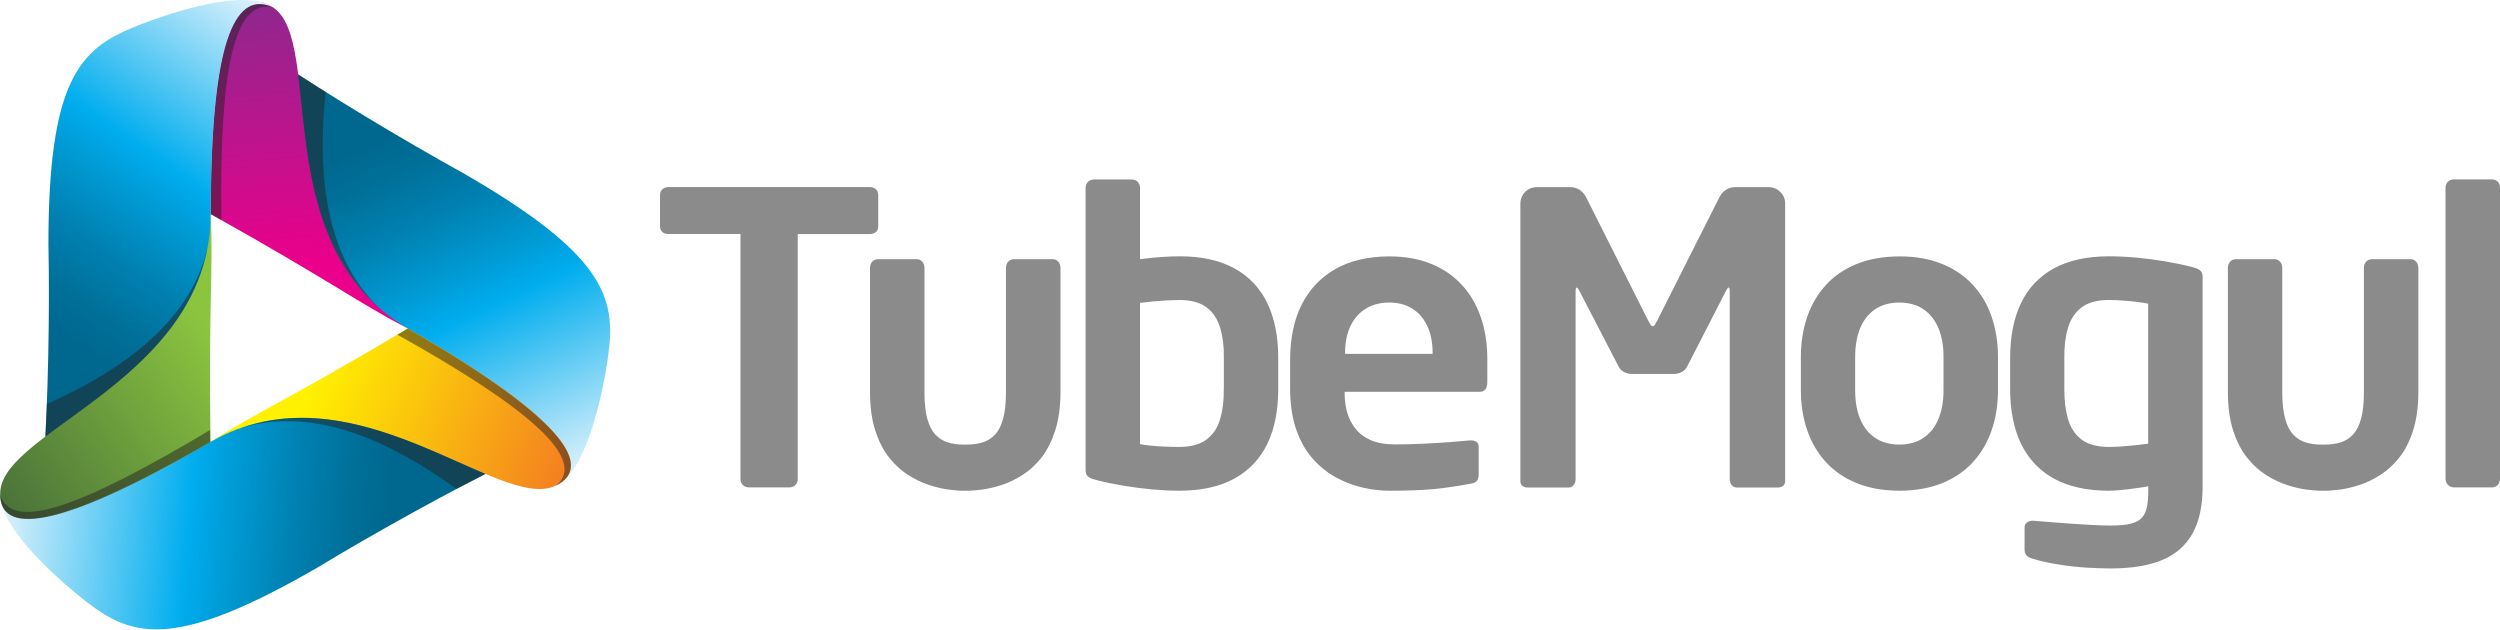
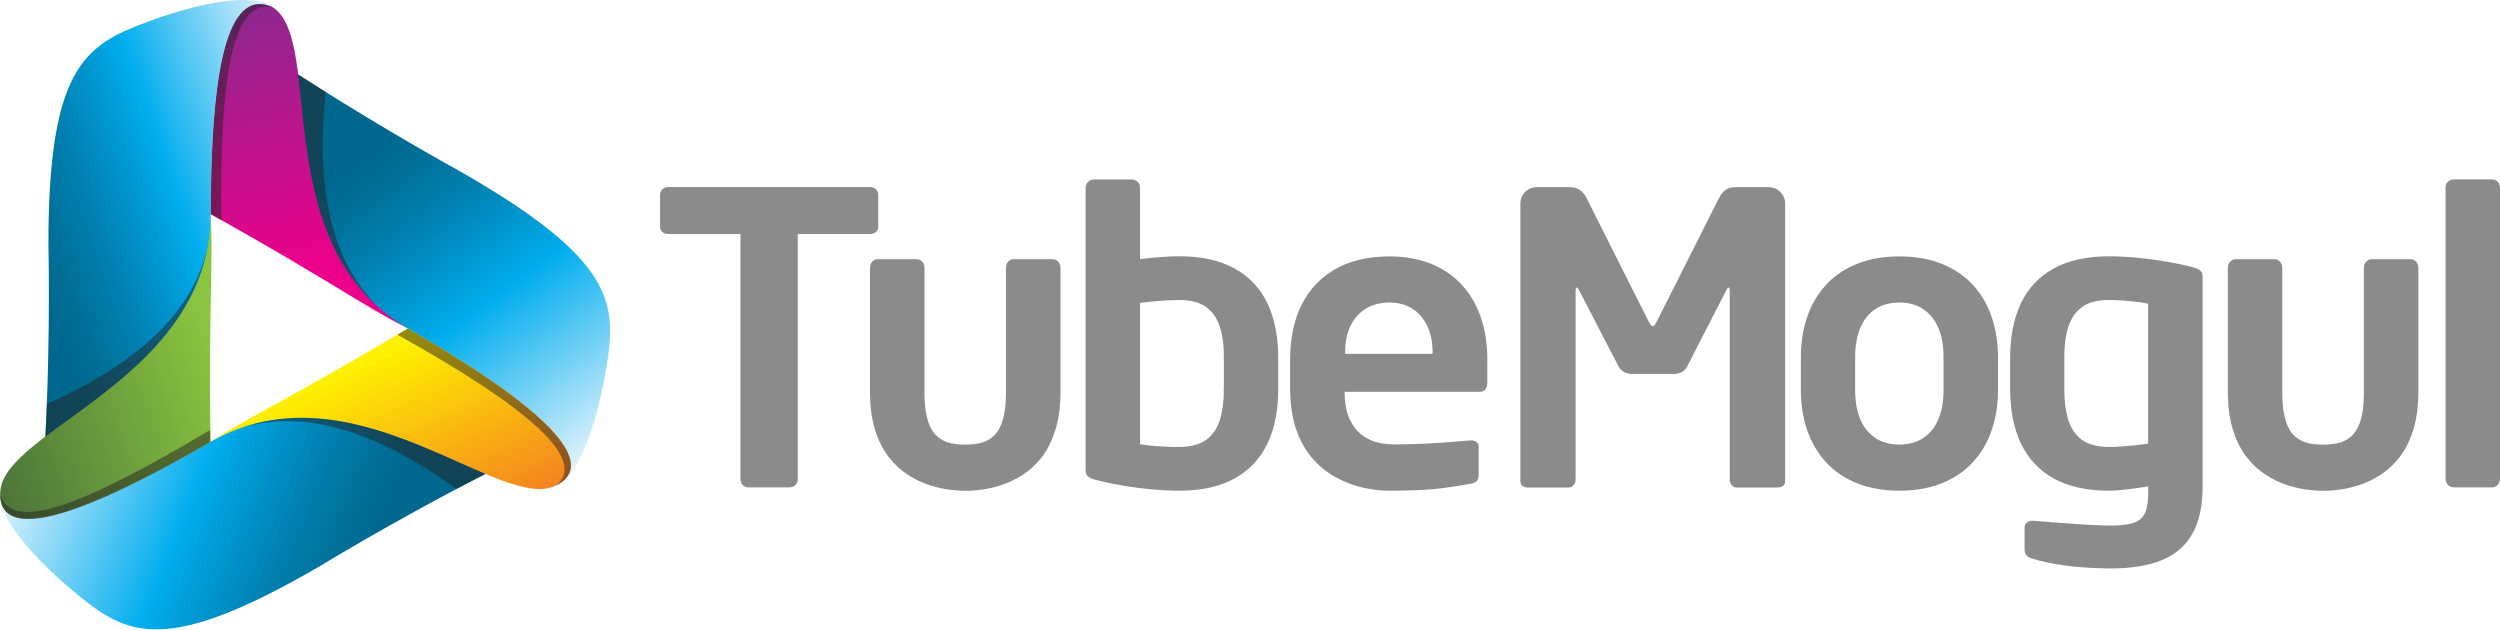
- <svg xmlns="http://www.w3.org/2000/svg" version="1.1" id="Layer_1" x="0px" y="0px" width="286px" height="72px" viewBox="0 0 286 72" enable-background="new 0 0 286 72" xml:space="preserve">
-   <path fill="#8B8B8B" d="M100.2,26.55c0.17-0.15,0.27-0.35,0.27-0.61v-3.66c-0.01-0.26-0.1-0.47-0.27-0.63  c-0.18-0.16-0.4-0.24-0.67-0.25H76.45c-0.27,0.01-0.49,0.08-0.67,0.25c-0.17,0.16-0.27,0.37-0.27,0.63v3.66  c0.01,0.25,0.1,0.45,0.27,0.61c0.18,0.15,0.4,0.22,0.67,0.22h8.26v28.06c0.01,0.26,0.1,0.48,0.27,0.66c0.18,0.17,0.4,0.26,0.67,0.27  h4.67c0.27-0.01,0.49-0.1,0.67-0.27c0.17-0.18,0.27-0.39,0.27-0.66V26.78h8.26C99.8,26.77,100.02,26.7,100.2,26.55 M120.71,49.27  c0.39-1.22,0.6-2.66,0.61-4.34V30.62c-0.01-0.26-0.09-0.49-0.25-0.68c-0.17-0.19-0.38-0.29-0.65-0.29h-4.44  c-0.27,0.01-0.48,0.11-0.65,0.29c-0.16,0.19-0.24,0.42-0.25,0.68v14.31c0,1.2-0.11,2.18-0.32,2.96c-0.21,0.78-0.52,1.38-0.91,1.81  c-0.4,0.43-0.87,0.73-1.43,0.91c-0.56,0.17-1.18,0.25-1.86,0.25h-0.28c-0.68,0.01-1.31-0.08-1.86-0.25  c-0.55-0.18-1.03-0.48-1.43-0.91c-0.39-0.43-0.7-1.03-0.91-1.81c-0.21-0.77-0.32-1.76-0.32-2.96V30.62  c-0.01-0.26-0.09-0.49-0.25-0.68c-0.16-0.19-0.38-0.29-0.65-0.29h-4.44c-0.27,0.01-0.48,0.11-0.64,0.29  c-0.17,0.19-0.24,0.42-0.25,0.68v14.31c0.01,1.68,0.21,3.12,0.61,4.34c0.39,1.21,0.91,2.23,1.57,3.06c0.65,0.83,1.38,1.49,2.16,1.99  c0.79,0.51,1.59,0.89,2.4,1.16c0.81,0.26,1.56,0.44,2.26,0.53c0.7,0.09,1.29,0.14,1.76,0.13h0.28c0.47,0.01,1.06-0.04,1.76-0.13  c0.71-0.09,1.46-0.27,2.27-0.53c0.81-0.26,1.6-0.65,2.4-1.16c0.79-0.5,1.51-1.17,2.16-1.99C119.8,51.5,120.31,50.48,120.71,49.27   M140,44.51c0.02,1.27-0.12,2.42-0.41,3.4c-0.28,1-0.79,1.77-1.53,2.35c-0.74,0.57-1.78,0.86-3.11,0.87c-0.57,0-1.15-0.01-1.73-0.04  c-0.58-0.03-1.12-0.06-1.6-0.11c-0.49-0.06-0.89-0.11-1.2-0.17V34.65c0.45-0.06,0.95-0.11,1.51-0.17c0.56-0.05,1.1-0.09,1.64-0.12  c0.54-0.02,1-0.04,1.39-0.04c1.34,0.01,2.38,0.3,3.11,0.87c0.73,0.57,1.24,1.35,1.53,2.35c0.29,0.99,0.43,2.12,0.41,3.4V44.51z   M145,50.73c0.83-1.73,1.23-3.81,1.23-6.22v-3.57c0-2.42-0.41-4.49-1.23-6.23c-0.83-1.73-2.08-3.06-3.75-3.99  c-1.67-0.93-3.77-1.4-6.3-1.4c-0.57,0-1.25,0.02-2.04,0.08c-0.78,0.05-1.61,0.13-2.49,0.25v-8.19c-0.01-0.26-0.1-0.48-0.27-0.66  c-0.18-0.17-0.4-0.26-0.67-0.27h-4.34c-0.27,0.01-0.49,0.1-0.67,0.27c-0.17,0.18-0.27,0.39-0.28,0.66v32.23  c0,0.23,0.02,0.42,0.09,0.57c0.07,0.15,0.19,0.28,0.38,0.38c0.18,0.11,0.46,0.2,0.81,0.29c0.98,0.25,2.01,0.46,3.09,0.64  c1.08,0.18,2.15,0.32,3.24,0.42c1.09,0.09,2.14,0.15,3.15,0.15c2.53-0.01,4.63-0.48,6.3-1.41C142.92,53.8,144.17,52.47,145,50.73   M163.88,40.48h-10V40.3c0.01-1.22,0.23-2.25,0.66-3.1c0.43-0.85,1.02-1.49,1.78-1.93c0.75-0.44,1.63-0.66,2.61-0.66  c0.98,0,1.85,0.22,2.59,0.67c0.74,0.45,1.32,1.1,1.73,1.95c0.42,0.84,0.63,1.88,0.64,3.08V40.48z M169.93,44.54  c0.15-0.2,0.22-0.49,0.22-0.86v-2.59c0-1.73-0.24-3.32-0.73-4.75c-0.49-1.44-1.2-2.68-2.16-3.72c-0.95-1.05-2.13-1.86-3.52-2.43  c-1.39-0.57-3-0.86-4.82-0.86c-2.41,0.01-4.46,0.49-6.14,1.44c-1.68,0.95-2.97,2.31-3.86,4.06c-0.88,1.75-1.32,3.84-1.33,6.26v3.43  c0.01,1.82,0.26,3.39,0.73,4.71c0.48,1.33,1.12,2.43,1.93,3.33c0.81,0.89,1.71,1.6,2.71,2.12c0.99,0.53,2.01,0.9,3.06,1.13  c1.04,0.22,2.05,0.34,3,0.33c1.05,0,1.98-0.02,2.79-0.05c0.81-0.03,1.55-0.08,2.23-0.14c0.68-0.06,1.35-0.15,2.01-0.25  c0.66-0.1,1.37-0.21,2.12-0.35c0.42-0.06,0.69-0.19,0.82-0.38c0.12-0.18,0.19-0.46,0.17-0.83v-3.06c-0.01-0.23-0.08-0.4-0.24-0.52  c-0.17-0.11-0.36-0.18-0.61-0.18h-0.14c-0.67,0.06-1.45,0.13-2.37,0.2c-0.91,0.07-1.9,0.13-2.97,0.18  c-1.07,0.05-2.19,0.08-3.34,0.08c-1.12-0.01-2.06-0.19-2.79-0.54c-0.74-0.35-1.32-0.82-1.74-1.4c-0.42-0.57-0.72-1.2-0.89-1.89  c-0.17-0.69-0.25-1.37-0.24-2.05v-0.14h15.38C169.54,44.84,169.78,44.74,169.93,44.54 M203.97,55.59c0.16-0.11,0.24-0.28,0.25-0.52  V23.26c0-0.35-0.09-0.66-0.26-0.93c-0.17-0.28-0.4-0.5-0.68-0.67c-0.28-0.17-0.6-0.25-0.95-0.25h-3.87  c-0.38,0.01-0.72,0.11-1.03,0.31c-0.3,0.21-0.54,0.47-0.71,0.8l-7.13,14.15c-0.11,0.21-0.2,0.37-0.27,0.48  c-0.07,0.12-0.16,0.17-0.24,0.17c-0.09,0-0.17-0.05-0.25-0.17c-0.07-0.11-0.17-0.27-0.28-0.48l-7.12-14.15  c-0.18-0.33-0.41-0.59-0.72-0.8c-0.31-0.2-0.64-0.3-1.03-0.31h-3.87c-0.35,0-0.67,0.08-0.95,0.25c-0.28,0.16-0.51,0.39-0.67,0.67  c-0.17,0.28-0.25,0.59-0.26,0.93v31.81c0.01,0.23,0.09,0.4,0.24,0.52c0.15,0.11,0.34,0.18,0.56,0.18h4.77  c0.22-0.01,0.39-0.11,0.53-0.29c0.14-0.18,0.21-0.39,0.22-0.63v-21.5c0-0.16,0.01-0.28,0.03-0.35c0.02-0.07,0.07-0.11,0.11-0.11  c0.02,0,0.05,0.03,0.1,0.08c0.04,0.06,0.09,0.12,0.13,0.19l4.58,8.83c0.15,0.26,0.36,0.45,0.63,0.59c0.28,0.13,0.57,0.2,0.88,0.2  h4.76c0.32,0,0.61-0.07,0.88-0.2c0.27-0.13,0.48-0.33,0.63-0.59l4.53-8.83c0.05-0.07,0.1-0.14,0.13-0.19  c0.05-0.05,0.08-0.08,0.1-0.08c0.05,0,0.08,0.04,0.11,0.11c0.02,0.08,0.03,0.19,0.03,0.35v21.5c0.01,0.24,0.08,0.46,0.22,0.63  c0.14,0.18,0.32,0.28,0.53,0.29h4.77C203.63,55.77,203.82,55.7,203.97,55.59 M222.34,44.61c0,1.27-0.19,2.38-0.58,3.31  c-0.38,0.94-0.95,1.65-1.7,2.16c-0.75,0.52-1.67,0.77-2.78,0.78c-1.1-0.01-2.03-0.26-2.78-0.78c-0.75-0.51-1.31-1.23-1.7-2.16  c-0.39-0.93-0.57-2.04-0.57-3.31v-3.75c0-1.27,0.19-2.38,0.57-3.31c0.39-0.93,0.95-1.65,1.7-2.16c0.75-0.52,1.67-0.77,2.78-0.78  c1.1,0.01,2.03,0.26,2.78,0.78c0.75,0.51,1.31,1.23,1.7,2.16c0.39,0.93,0.58,2.04,0.58,3.31V44.61z M227.85,49.2  c0.48-1.4,0.72-2.93,0.72-4.59v-3.75c0-1.67-0.25-3.2-0.72-4.6c-0.47-1.4-1.19-2.62-2.14-3.65c-0.94-1.03-2.12-1.84-3.52-2.41  c-1.41-0.57-3.03-0.87-4.89-0.87c-1.85,0.01-3.49,0.3-4.89,0.87c-1.41,0.57-2.59,1.37-3.53,2.41c-0.95,1.04-1.66,2.25-2.14,3.65  c-0.48,1.4-0.72,2.93-0.72,4.6v3.75c0,1.67,0.24,3.2,0.72,4.59c0.48,1.4,1.19,2.62,2.14,3.66c0.94,1.03,2.12,1.84,3.53,2.41  c1.4,0.57,3.03,0.86,4.89,0.87c1.86-0.01,3.48-0.3,4.89-0.87c1.4-0.57,2.58-1.38,3.52-2.41C226.66,51.82,227.38,50.6,227.85,49.2   M245.75,50.76c-0.45,0.06-0.95,0.12-1.51,0.18c-0.56,0.05-1.1,0.1-1.64,0.14c-0.53,0.04-1,0.05-1.38,0.05  c-1.34-0.01-2.38-0.3-3.12-0.87c-0.73-0.57-1.24-1.35-1.53-2.35c-0.28-0.99-0.42-2.13-0.41-3.4v-3.57c-0.02-1.28,0.12-2.42,0.41-3.4  c0.29-1,0.79-1.77,1.53-2.35c0.74-0.57,1.78-0.87,3.12-0.87c0.57,0,1.15,0.02,1.73,0.07c0.58,0.04,1.12,0.09,1.61,0.16  c0.49,0.06,0.89,0.13,1.19,0.19V50.76z M250.83,61.02c0.77-1.38,1.15-3.17,1.15-5.35V31.78c0.01-0.23-0.02-0.42-0.08-0.57  c-0.07-0.15-0.19-0.28-0.38-0.39c-0.18-0.11-0.46-0.2-0.81-0.29c-0.98-0.25-2.01-0.46-3.09-0.64c-1.07-0.18-2.15-0.32-3.24-0.42  c-1.09-0.1-2.14-0.15-3.15-0.15c-2.53,0.01-4.63,0.48-6.3,1.4c-1.67,0.93-2.92,2.26-3.74,3.99c-0.83,1.74-1.23,3.81-1.23,6.23v3.57  c0,2.41,0.41,4.49,1.23,6.22c0.83,1.73,2.07,3.06,3.74,4c1.67,0.93,3.77,1.4,6.3,1.41c0.29,0,0.64-0.03,1.05-0.05  c0.41-0.03,0.83-0.08,1.27-0.13c0.44-0.05,0.86-0.11,1.24-0.17c0.39-0.05,0.71-0.11,0.97-0.16V56c0.01,0.79-0.04,1.46-0.15,1.99  c-0.1,0.53-0.31,0.96-0.61,1.27c-0.3,0.32-0.74,0.54-1.33,0.67c-0.58,0.13-1.34,0.2-2.3,0.19c-0.55,0-1.22-0.02-1.99-0.06  c-0.77-0.04-1.58-0.09-2.41-0.15c-0.84-0.06-1.65-0.12-2.42-0.18c-0.76-0.06-1.42-0.12-1.96-0.16h-0.06h-0.03  c-0.27,0.01-0.48,0.08-0.64,0.22c-0.17,0.14-0.25,0.33-0.25,0.56v2.46c0,0.31,0.07,0.56,0.23,0.73c0.15,0.16,0.38,0.29,0.72,0.38  c0.88,0.29,2.08,0.54,3.58,0.76c1.5,0.22,3.26,0.33,5.25,0.35c2.41,0.01,4.39-0.32,5.96-0.96C248.9,63.42,250.06,62.4,250.83,61.02   M276.05,49.27c0.39-1.22,0.6-2.66,0.61-4.34V30.62c-0.01-0.26-0.09-0.49-0.25-0.68c-0.17-0.19-0.38-0.29-0.65-0.29h-4.44  c-0.27,0.01-0.48,0.11-0.64,0.29c-0.16,0.19-0.25,0.42-0.25,0.68v14.31c0,1.2-0.11,2.18-0.32,2.96c-0.21,0.78-0.52,1.38-0.91,1.81  c-0.4,0.43-0.87,0.73-1.43,0.91c-0.56,0.17-1.18,0.25-1.86,0.25h-0.28c-0.69,0.01-1.31-0.08-1.87-0.25  c-0.55-0.18-1.03-0.48-1.43-0.91c-0.4-0.43-0.7-1.03-0.91-1.81c-0.21-0.77-0.33-1.76-0.33-2.96V30.62  c-0.01-0.26-0.08-0.49-0.25-0.68c-0.17-0.19-0.38-0.29-0.64-0.29h-4.44c-0.27,0.01-0.48,0.11-0.64,0.29  c-0.17,0.19-0.24,0.42-0.25,0.68v14.31c0.01,1.68,0.21,3.12,0.61,4.34c0.39,1.21,0.91,2.23,1.57,3.06c0.65,0.83,1.37,1.49,2.16,1.99  c0.79,0.51,1.59,0.89,2.4,1.16c0.81,0.26,1.56,0.44,2.26,0.53c0.7,0.09,1.29,0.14,1.76,0.13h0.28c0.47,0.01,1.06-0.04,1.76-0.13  c0.71-0.09,1.46-0.27,2.26-0.53c0.81-0.26,1.61-0.65,2.4-1.16c0.79-0.5,1.51-1.17,2.16-1.99C275.14,51.5,275.66,50.48,276.05,49.27   M286,54.79V21.45c-0.01-0.26-0.09-0.48-0.25-0.66c-0.17-0.17-0.38-0.26-0.65-0.27h-4.39c-0.27,0.01-0.49,0.1-0.67,0.27  c-0.17,0.18-0.27,0.39-0.27,0.66v33.34c0.01,0.26,0.1,0.48,0.27,0.68c0.18,0.18,0.4,0.28,0.67,0.29h4.39  c0.27-0.01,0.48-0.11,0.65-0.29C285.91,55.28,285.99,55.06,286,54.79" />
-   <g>
-     <linearGradient id="SVGID_1_" gradientUnits="userSpaceOnUse" x1="44.425" y1="15.3" x2="63.22" y2="55.723">
-       <stop offset="5.076140e-03" style="stop-color:#00688F" />
-       <stop offset="0.094" style="stop-color:#006F98" />
-       <stop offset="0.238" style="stop-color:#0080B0" />
-       <stop offset="0.419" style="stop-color:#009DD8" />
-       <stop offset="0.51" style="stop-color:#00ADEE" />
-       <stop offset="1" style="stop-color:#E1F3FC" />
+ <svg xmlns="http://www.w3.org/2000/svg" width="286px" height="72px" viewBox="0 0 286 72" version="1.1">
+   <defs>
+     <linearGradient x1="34.558%" y1="17.419%" x2="83.031%" y2="100.355%" id="linearGradient-1">
+       <stop stop-color="#00688F" offset="0.508%" />
+       <stop stop-color="#006F98" offset="9.37%" />
+       <stop stop-color="#0080B0" offset="23.81%" />
+       <stop stop-color="#009DD8" offset="41.95%" />
+       <stop stop-color="#00ADEE" offset="51%" />
+       <stop stop-color="#E1F3FC" offset="100%" />
    </linearGradient>
-     <path fill-rule="evenodd" clip-rule="evenodd" fill="url(#SVGID_1_)" d="M63.58,55.55c3.57-2.48,1.37-7.42-16.94-17.97   C32.88,29.71,29.64,24.14,31.51,6.81c5.92,3.97,14.62,9.21,21.47,12.99c16.13,9.3,17.51,14.21,16.61,20.79   C68.86,45.93,66.85,54.23,63.58,55.55z" />
-     <linearGradient id="SVGID_2_" gradientUnits="userSpaceOnUse" x1="-47.727" y1="133.111" x2="-28.93" y2="173.54" gradientTransform="matrix(-0.5 0.866 -0.866 -0.5 135.8809 167.6562)">
-       <stop offset="5.076140e-03" style="stop-color:#00688F" />
-       <stop offset="0.094" style="stop-color:#006F98" />
-       <stop offset="0.238" style="stop-color:#0080B0" />
-       <stop offset="0.419" style="stop-color:#009DD8" />
-       <stop offset="0.51" style="stop-color:#00ADEE" />
-       <stop offset="1" style="stop-color:#E1F3FC" />
+     <linearGradient x1="76.29%" y1="55.019%" x2="0.098%" y2="40.545%" id="linearGradient-2">
+       <stop stop-color="#00688F" offset="0.508%" />
+       <stop stop-color="#006F98" offset="9.37%" />
+       <stop stop-color="#0080B0" offset="23.81%" />
+       <stop stop-color="#009DD8" offset="41.95%" />
+       <stop stop-color="#00ADEE" offset="51%" />
+       <stop stop-color="#E1F3FC" offset="100%" />
    </linearGradient>
-     <path fill-rule="evenodd" clip-rule="evenodd" fill="url(#SVGID_2_)" d="M0.03,56.23c0.37,4.34,5.75,4.9,24.05-5.68   c13.69-7.99,20.14-8.01,34.21,2.28c-6.4,3.14-15.29,8.05-21.98,12.1c-16.12,9.33-21.07,8.05-26.32,3.99   C5.72,65.62-0.45,59.74,0.03,56.23z" />
-     <linearGradient id="SVGID_3_" gradientUnits="userSpaceOnUse" x1="35.31" y1="30.197" x2="32.896" y2="0.714">
-       <stop offset="0" style="stop-color:#EB008B" />
-       <stop offset="1" style="stop-color:#90278E" />
+     <linearGradient x1="49.668%" y1="80.243%" x2="38.954%" y2="1.347%" id="linearGradient-3">
+       <stop stop-color="#EB008B" offset="0%" />
+       <stop stop-color="#90278E" offset="100%" />
    </linearGradient>
-     <path fill-rule="evenodd" clip-rule="evenodd" fill="url(#SVGID_3_)" d="M24.12,24.5c0-24.64,4.25-25.56,7.12-23.65   c5.97,3.97-0.78,27.26,15.41,36.73C41,34.65,38.16,32.37,24.12,24.5z" />
-     <linearGradient id="SVGID_4_" gradientUnits="userSpaceOnUse" x1="6.037" y1="37.617" x2="31.374" y2="0.929">
-       <stop offset="5.076140e-03" style="stop-color:#00688F" />
-       <stop offset="0.094" style="stop-color:#006F98" />
-       <stop offset="0.238" style="stop-color:#0080B0" />
-       <stop offset="0.419" style="stop-color:#009DD8" />
-       <stop offset="0.51" style="stop-color:#00ADEE" />
-       <stop offset="1" style="stop-color:#E1F3FC" />
+     <linearGradient x1="3.917%" y1="70.99%" x2="100.55%" y2="1.756%" id="linearGradient-4">
+       <stop stop-color="#00688F" offset="0.508%" />
+       <stop stop-color="#006F98" offset="9.37%" />
+       <stop stop-color="#0080B0" offset="23.81%" />
+       <stop stop-color="#009DD8" offset="41.95%" />
+       <stop stop-color="#00ADEE" offset="51%" />
+       <stop stop-color="#E1F3FC" offset="100%" />
    </linearGradient>
-     <path fill-rule="evenodd" clip-rule="evenodd" fill="url(#SVGID_4_)" d="M31.23,0.85c-3.94-1.84-7.12,2.52-7.12,23.65   c0.06,15.85-3.14,21.46-19.1,28.49C5.5,45.87,5.7,35.72,5.54,27.91c0-18.63,3.58-22.27,9.71-24.78   C20.26,1.08,28.44-1.31,31.23,0.85z" />
-     <linearGradient id="SVGID_5_" gradientUnits="userSpaceOnUse" x1="63.373" y1="56.049" x2="35.66" y2="44.199">
-       <stop offset="0" style="stop-color:#F48120" />
-       <stop offset="1" style="stop-color:#FFF100" />
+     <linearGradient x1="95.283%" y1="100.579%" x2="28.097%" y2="36.047%" id="linearGradient-5">
+       <stop stop-color="#F48120" offset="0%" />
+       <stop stop-color="#FFF100" offset="100%" />
    </linearGradient>
-     <path fill-rule="evenodd" clip-rule="evenodd" fill="url(#SVGID_5_)" d="M46.64,37.58C68,49.88,66.66,54.03,63.58,55.55   c-6.41,3.18-23.24-14.29-39.51-5C29.43,47.14,32.81,45.81,46.64,37.58z" />
-     <linearGradient id="SVGID_6_" gradientUnits="userSpaceOnUse" x1="-0.552" y1="55.438" x2="23.946" y2="37.639">
-       <stop offset="0" style="stop-color:#4C743A" />
-       <stop offset="1" style="stop-color:#8BC53F" />
+     <linearGradient x1="-2.365%" y1="88.79%" x2="98.959%" y2="37.709%" id="linearGradient-6">
+       <stop stop-color="#4C743A" offset="0%" />
+       <stop stop-color="#8BC53F" offset="100%" />
    </linearGradient>
-     <path fill-rule="evenodd" clip-rule="evenodd" fill="url(#SVGID_6_)" d="M24.08,50.55C2.74,62.89-0.18,59.67,0.03,56.23   c0.45-7.14,23.99-12.98,24.08-31.73C24.4,30.86,23.86,34.46,24.08,50.55z" />
-     <path opacity="0.5" fill-rule="evenodd" clip-rule="evenodd" fill="#231F20" d="M25.33,25.19C25.07,7.91,26.82-0.2,31.23,0.85   c-3.94-1.84-7.12,2.52-7.12,23.65C24.52,24.74,24.93,24.97,25.33,25.19L25.33,25.19z M43.57,35.39   c-5.44-5.04-7.54-13.33-6.31-24.87c-1.09-0.68-2.15-1.36-3.16-2.01C35.11,16.43,35.2,28.25,43.57,35.39z" />
-     <path opacity="0.5" fill-rule="evenodd" clip-rule="evenodd" fill="#231F20" d="M24.03,49.19c-14.83,8.86-22.71,11.72-24,7.38   c0.05,4.34,5.72,4.59,24.02-5.98C24.04,50.12,24.03,49.65,24.03,49.19L24.03,49.19z M23.74,28.31   C21.73,39.12,11.56,45.11,5.2,49.94c0.06-1.2,0.11-2.45,0.16-3.73C15.97,41.5,22.1,35.54,23.74,28.31z" />
-     <path opacity="0.5" fill-rule="evenodd" clip-rule="evenodd" fill="#231F20" d="M45.46,38.29C60.55,46.7,67.29,52.6,63.59,55.57   c4.25-2.08,1.38-7.42-16.92-17.99C46.26,37.82,45.86,38.06,45.46,38.29L45.46,38.29z M27.52,48.98   c10.37-3.67,20.64,2.15,28.01,5.25c-1.07,0.55-2.18,1.11-3.32,1.71C42.83,49.12,34.6,46.79,27.52,48.98z" />
+   </defs>
+   <g id="Page-1" stroke="none" stroke-width="1" fill="none" fill-rule="evenodd">
+     <g id="tubemogul" transform="translate(0, -1)">
+       <g id="Layer_1">
+         <path d="M100.2,27.55 C100.37,27.4 100.47,27.2 100.47,26.94 L100.47,23.28 C100.46,23.02 100.37,22.81 100.2,22.65 C100.02,22.49 99.8,22.41 99.53,22.4 L76.45,22.4 C76.18,22.41 75.96,22.48 75.78,22.65 C75.61,22.81 75.51,23.02 75.51,23.28 L75.51,26.94 C75.52,27.19 75.61,27.39 75.78,27.55 C75.96,27.7 76.18,27.77 76.45,27.77 L84.71,27.77 L84.71,55.83 C84.72,56.09 84.81,56.31 84.98,56.49 C85.16,56.66 85.38,56.75 85.65,56.76 L90.32,56.76 C90.59,56.75 90.81,56.66 90.99,56.49 C91.16,56.31 91.26,56.1 91.26,55.83 L91.26,27.78 L99.52,27.78 C99.8,27.77 100.02,27.7 100.2,27.55 L100.2,27.55 Z M120.71,50.27 C121.1,49.05 121.31,47.61 121.32,45.93 L121.32,31.62 C121.31,31.36 121.23,31.13 121.07,30.94 C120.9,30.75 120.69,30.65 120.42,30.65 L115.98,30.65 C115.71,30.66 115.5,30.76 115.33,30.94 C115.17,31.13 115.09,31.36 115.08,31.62 L115.08,45.93 C115.08,47.13 114.97,48.11 114.76,48.89 C114.55,49.67 114.24,50.27 113.85,50.7 C113.45,51.13 112.98,51.43 112.42,51.61 C111.86,51.78 111.24,51.86 110.56,51.86 L110.28,51.86 C109.6,51.87 108.97,51.78 108.42,51.61 C107.87,51.43 107.39,51.13 106.99,50.7 C106.6,50.27 106.29,49.67 106.08,48.89 C105.87,48.12 105.76,47.13 105.76,45.93 L105.76,31.62 C105.75,31.36 105.67,31.13 105.51,30.94 C105.35,30.75 105.13,30.65 104.86,30.65 L100.42,30.65 C100.15,30.66 99.94,30.76 99.78,30.94 C99.61,31.13 99.54,31.36 99.53,31.62 L99.53,45.93 C99.54,47.61 99.74,49.05 100.14,50.27 C100.53,51.48 101.05,52.5 101.71,53.33 C102.36,54.16 103.09,54.82 103.87,55.32 C104.66,55.83 105.46,56.21 106.27,56.48 C107.08,56.74 107.83,56.92 108.53,57.01 C109.23,57.1 109.82,57.15 110.29,57.14 L110.57,57.14 C111.04,57.15 111.63,57.1 112.33,57.01 C113.04,56.92 113.79,56.74 114.6,56.48 C115.41,56.22 116.2,55.83 117,55.32 C117.79,54.82 118.51,54.15 119.16,53.33 C119.8,52.5 120.31,51.48 120.71,50.27 L120.71,50.27 Z M140,45.51 C140.02,46.78 139.88,47.93 139.59,48.91 C139.31,49.91 138.8,50.68 138.06,51.26 C137.32,51.83 136.28,52.12 134.95,52.13 C134.38,52.13 133.8,52.12 133.22,52.09 C132.64,52.06 132.1,52.03 131.62,51.98 C131.13,51.92 130.73,51.87 130.42,51.81 L130.42,35.65 C130.87,35.59 131.37,35.54 131.93,35.48 C132.49,35.43 133.03,35.39 133.57,35.36 C134.11,35.34 134.57,35.32 134.96,35.32 C136.3,35.33 137.34,35.62 138.07,36.19 C138.8,36.76 139.31,37.54 139.6,38.54 C139.89,39.53 140.03,40.66 140.01,41.94 L140.01,45.51 L140,45.51 Z M145,51.73 C145.83,50 146.23,47.92 146.23,45.51 L146.23,41.94 C146.23,39.52 145.82,37.45 145,35.71 C144.17,33.98 142.92,32.65 141.25,31.72 C139.58,30.79 137.48,30.32 134.95,30.32 C134.38,30.32 133.7,30.34 132.91,30.4 C132.13,30.45 131.3,30.53 130.42,30.65 L130.42,22.46 C130.41,22.2 130.32,21.98 130.15,21.8 C129.97,21.63 129.75,21.54 129.48,21.53 L125.14,21.53 C124.87,21.54 124.65,21.63 124.47,21.8 C124.3,21.98 124.2,22.19 124.19,22.46 L124.19,54.69 C124.19,54.92 124.21,55.11 124.28,55.26 C124.35,55.41 124.47,55.54 124.66,55.64 C124.84,55.75 125.12,55.84 125.47,55.93 C126.45,56.18 127.48,56.39 128.56,56.57 C129.64,56.75 130.71,56.89 131.8,56.99 C132.89,57.08 133.94,57.14 134.95,57.14 C137.48,57.13 139.58,56.66 141.25,55.73 C142.92,54.8 144.17,53.47 145,51.73 L145,51.73 Z M163.88,41.48 L153.88,41.48 L153.88,41.3 C153.89,40.08 154.11,39.05 154.54,38.2 C154.97,37.35 155.56,36.71 156.32,36.27 C157.07,35.83 157.95,35.61 158.93,35.61 C159.91,35.61 160.78,35.83 161.52,36.28 C162.26,36.73 162.84,37.38 163.25,38.23 C163.67,39.07 163.88,40.11 163.89,41.31 L163.89,41.48 L163.88,41.48 Z M169.93,45.54 C170.08,45.34 170.15,45.05 170.15,44.68 L170.15,42.09 C170.15,40.36 169.91,38.77 169.42,37.34 C168.93,35.9 168.22,34.66 167.26,33.62 C166.31,32.57 165.13,31.76 163.74,31.19 C162.35,30.62 160.74,30.33 158.92,30.33 C156.51,30.34 154.46,30.82 152.78,31.77 C151.1,32.72 149.81,34.08 148.92,35.83 C148.04,37.58 147.6,39.67 147.59,42.09 L147.59,45.52 C147.6,47.34 147.85,48.91 148.32,50.23 C148.8,51.56 149.44,52.66 150.25,53.56 C151.06,54.45 151.96,55.16 152.96,55.68 C153.95,56.21 154.97,56.58 156.02,56.81 C157.06,57.03 158.07,57.15 159.02,57.14 C160.07,57.14 161,57.12 161.81,57.09 C162.62,57.06 163.36,57.01 164.04,56.95 C164.72,56.89 165.39,56.8 166.05,56.7 C166.71,56.6 167.42,56.49 168.17,56.35 C168.59,56.29 168.86,56.16 168.99,55.97 C169.11,55.79 169.18,55.51 169.16,55.14 L169.16,52.08 C169.15,51.85 169.08,51.68 168.92,51.56 C168.75,51.45 168.56,51.38 168.31,51.38 L168.17,51.38 C167.5,51.44 166.72,51.51 165.8,51.58 C164.89,51.65 163.9,51.71 162.83,51.76 C161.76,51.81 160.64,51.84 159.49,51.84 C158.37,51.83 157.43,51.65 156.7,51.3 C155.96,50.95 155.38,50.48 154.96,49.9 C154.54,49.33 154.24,48.7 154.07,48.01 C153.9,47.32 153.82,46.64 153.83,45.96 L153.83,45.82 L169.21,45.82 C169.54,45.84 169.78,45.74 169.93,45.54 L169.93,45.54 Z M203.97,56.59 C204.13,56.48 204.21,56.31 204.22,56.07 L204.22,24.26 C204.22,23.91 204.13,23.6 203.96,23.33 C203.79,23.05 203.56,22.83 203.28,22.66 C203,22.49 202.68,22.41 202.33,22.41 L198.46,22.41 C198.08,22.42 197.74,22.52 197.43,22.72 C197.13,22.93 196.89,23.19 196.72,23.52 L189.59,37.67 C189.48,37.88 189.39,38.04 189.32,38.15 C189.25,38.27 189.16,38.32 189.08,38.32 C188.99,38.32 188.91,38.27 188.83,38.15 C188.76,38.04 188.66,37.88 188.55,37.67 L181.43,23.52 C181.25,23.19 181.02,22.93 180.71,22.72 C180.4,22.52 180.07,22.42 179.68,22.41 L175.81,22.41 C175.46,22.41 175.14,22.49 174.86,22.66 C174.58,22.82 174.35,23.05 174.19,23.33 C174.02,23.61 173.94,23.92 173.93,24.26 L173.93,56.07 C173.94,56.3 174.02,56.47 174.17,56.59 C174.32,56.7 174.51,56.77 174.73,56.77 L179.5,56.77 C179.72,56.76 179.89,56.66 180.03,56.48 C180.17,56.3 180.24,56.09 180.25,55.85 L180.25,34.35 C180.25,34.19 180.26,34.07 180.28,34 C180.3,33.93 180.35,33.89 180.39,33.89 C180.41,33.89 180.44,33.92 180.49,33.97 C180.53,34.03 180.58,34.09 180.62,34.16 L185.2,42.99 C185.35,43.25 185.56,43.44 185.83,43.58 C186.11,43.71 186.4,43.78 186.71,43.78 L191.47,43.78 C191.79,43.78 192.08,43.71 192.35,43.58 C192.62,43.45 192.83,43.25 192.98,42.99 L197.51,34.16 C197.56,34.09 197.61,34.02 197.64,33.97 C197.69,33.92 197.72,33.89 197.74,33.89 C197.79,33.89 197.82,33.93 197.85,34 C197.87,34.08 197.88,34.19 197.88,34.35 L197.88,55.85 C197.89,56.09 197.96,56.31 198.1,56.48 C198.24,56.66 198.42,56.76 198.63,56.77 L203.4,56.77 C203.63,56.77 203.82,56.7 203.97,56.59 L203.97,56.59 Z M222.34,45.61 C222.34,46.88 222.15,47.99 221.76,48.92 C221.38,49.86 220.81,50.57 220.06,51.08 C219.31,51.6 218.39,51.85 217.28,51.86 C216.18,51.85 215.25,51.6 214.5,51.08 C213.75,50.57 213.19,49.85 212.8,48.92 C212.41,47.99 212.23,46.88 212.23,45.61 L212.23,41.86 C212.23,40.59 212.42,39.48 212.8,38.55 C213.19,37.62 213.75,36.9 214.5,36.39 C215.25,35.87 216.17,35.62 217.28,35.61 C218.38,35.62 219.31,35.87 220.06,36.39 C220.81,36.9 221.37,37.62 221.76,38.55 C222.15,39.48 222.34,40.59 222.34,41.86 L222.34,45.61 L222.34,45.61 Z M227.85,50.2 C228.33,48.8 228.57,47.27 228.57,45.61 L228.57,41.86 C228.57,40.19 228.32,38.66 227.85,37.26 C227.38,35.86 226.66,34.64 225.71,33.61 C224.77,32.58 223.59,31.77 222.19,31.2 C220.78,30.63 219.16,30.33 217.3,30.33 C215.45,30.34 213.81,30.63 212.41,31.2 C211,31.77 209.82,32.57 208.88,33.61 C207.93,34.65 207.22,35.86 206.74,37.26 C206.26,38.66 206.02,40.19 206.02,41.86 L206.02,45.61 C206.02,47.28 206.26,48.81 206.74,50.2 C207.22,51.6 207.93,52.82 208.88,53.86 C209.82,54.89 211,55.7 212.41,56.27 C213.81,56.84 215.44,57.13 217.3,57.14 C219.16,57.13 220.78,56.84 222.19,56.27 C223.59,55.7 224.77,54.89 225.71,53.86 C226.66,52.82 227.38,51.6 227.85,50.2 L227.85,50.2 Z M245.75,51.76 C245.3,51.82 244.8,51.88 244.24,51.94 C243.68,51.99 243.14,52.04 242.6,52.08 C242.07,52.12 241.6,52.13 241.22,52.13 C239.88,52.12 238.84,51.83 238.1,51.26 C237.37,50.69 236.86,49.91 236.57,48.91 C236.29,47.92 236.15,46.78 236.16,45.51 L236.16,41.94 C236.14,40.66 236.28,39.52 236.57,38.54 C236.86,37.54 237.36,36.77 238.1,36.19 C238.84,35.62 239.88,35.32 241.22,35.32 C241.79,35.32 242.37,35.34 242.95,35.39 C243.53,35.43 244.07,35.48 244.56,35.55 C245.05,35.61 245.45,35.68 245.75,35.74 L245.75,51.76 L245.75,51.76 Z M250.83,62.02 C251.6,60.64 251.98,58.85 251.98,56.67 L251.98,32.78 C251.99,32.55 251.96,32.36 251.9,32.21 C251.83,32.06 251.71,31.93 251.52,31.82 C251.34,31.71 251.06,31.62 250.71,31.53 C249.73,31.28 248.7,31.07 247.62,30.89 C246.55,30.71 245.47,30.57 244.38,30.47 C243.29,30.37 242.24,30.32 241.23,30.32 C238.7,30.33 236.6,30.8 234.93,31.72 C233.26,32.65 232.01,33.98 231.19,35.71 C230.36,37.45 229.96,39.52 229.96,41.94 L229.96,45.51 C229.96,47.92 230.37,50 231.19,51.73 C232.02,53.46 233.26,54.79 234.93,55.73 C236.6,56.66 238.7,57.13 241.23,57.14 C241.52,57.14 241.87,57.11 242.28,57.09 C242.69,57.06 243.11,57.01 243.55,56.96 C243.99,56.91 244.41,56.85 244.79,56.79 C245.18,56.74 245.5,56.68 245.76,56.63 L245.76,57 C245.77,57.79 245.72,58.46 245.61,58.99 C245.51,59.52 245.3,59.95 245,60.26 C244.7,60.58 244.26,60.8 243.67,60.93 C243.09,61.06 242.33,61.13 241.37,61.12 C240.82,61.12 240.15,61.1 239.38,61.06 C238.61,61.02 237.8,60.97 236.97,60.91 C236.13,60.85 235.32,60.79 234.55,60.73 C233.79,60.67 233.13,60.61 232.59,60.57 L232.53,60.57 L232.5,60.57 C232.23,60.58 232.02,60.65 231.86,60.79 C231.69,60.93 231.61,61.12 231.61,61.35 L231.61,63.81 C231.61,64.12 231.68,64.37 231.84,64.54 C231.99,64.7 232.22,64.83 232.56,64.92 C233.44,65.21 234.64,65.46 236.14,65.68 C237.64,65.9 239.4,66.01 241.39,66.03 C243.8,66.04 245.78,65.71 247.35,65.07 C248.9,64.42 250.06,63.4 250.83,62.02 L250.83,62.02 Z M276.05,50.27 C276.44,49.05 276.65,47.61 276.66,45.93 L276.66,31.62 C276.65,31.36 276.57,31.13 276.41,30.94 C276.24,30.75 276.03,30.65 275.76,30.65 L271.32,30.65 C271.05,30.66 270.84,30.76 270.68,30.94 C270.52,31.13 270.43,31.36 270.43,31.62 L270.43,45.93 C270.43,47.13 270.32,48.11 270.11,48.89 C269.9,49.67 269.59,50.27 269.2,50.7 C268.8,51.13 268.33,51.43 267.77,51.61 C267.21,51.78 266.59,51.86 265.91,51.86 L265.63,51.86 C264.94,51.87 264.32,51.78 263.76,51.61 C263.21,51.43 262.73,51.13 262.33,50.7 C261.93,50.27 261.63,49.67 261.42,48.89 C261.21,48.12 261.09,47.13 261.09,45.93 L261.09,31.62 C261.08,31.36 261.01,31.13 260.84,30.94 C260.67,30.75 260.46,30.65 260.2,30.65 L255.76,30.65 C255.49,30.66 255.28,30.76 255.12,30.94 C254.95,31.13 254.88,31.36 254.87,31.62 L254.87,45.93 C254.88,47.61 255.08,49.05 255.48,50.27 C255.87,51.48 256.39,52.5 257.05,53.33 C257.7,54.16 258.42,54.82 259.21,55.32 C260,55.83 260.8,56.21 261.61,56.48 C262.42,56.74 263.17,56.92 263.87,57.01 C264.57,57.1 265.16,57.15 265.63,57.14 L265.91,57.14 C266.38,57.15 266.97,57.1 267.67,57.01 C268.38,56.92 269.13,56.74 269.93,56.48 C270.74,56.22 271.54,55.83 272.33,55.32 C273.12,54.82 273.84,54.15 274.49,53.33 C275.14,52.5 275.66,51.48 276.05,50.27 L276.05,50.27 Z M286,55.79 L286,22.45 C285.99,22.19 285.91,21.97 285.75,21.79 C285.58,21.62 285.37,21.53 285.1,21.52 L280.71,21.52 C280.44,21.53 280.22,21.62 280.04,21.79 C279.87,21.97 279.77,22.18 279.77,22.45 L279.77,55.79 C279.78,56.05 279.87,56.27 280.04,56.47 C280.22,56.65 280.44,56.75 280.71,56.76 L285.1,56.76 C285.37,56.75 285.58,56.65 285.75,56.47 C285.91,56.28 285.99,56.06 286,55.79 L286,55.79 Z" id="Shape" fill="#8B8B8B" />
+         <g id="Group">
+           <path d="M63.58,56.55 C67.15,54.07 64.95,49.13 46.64,38.58 C32.88,30.71 29.64,25.14 31.51,7.81 C37.43,11.78 46.13,17.02 52.98,20.8 C69.11,30.1 70.49,35.01 69.59,41.59 C68.86,46.93 66.85,55.23 63.58,56.55 L63.58,56.55 Z" id="Shape" fill="url(#linearGradient-1)" />
+           <path d="M0.03,57.23 C0.4,61.57 5.78,62.13 24.08,51.55 C37.77,43.56 44.22,43.54 58.29,53.83 C51.89,56.97 43,61.88 36.31,65.93 C20.19,75.26 15.24,73.98 9.99,69.92 C5.72,66.62 -0.45,60.74 0.03,57.23 L0.03,57.23 Z" id="Shape" fill="url(#linearGradient-2)" />
+           <path d="M24.12,25.5 C24.12,0.86 28.37,-0.06 31.24,1.85 C37.21,5.82 30.46,29.11 46.65,38.58 C41,35.65 38.16,33.37 24.12,25.5 L24.12,25.5 Z" id="Shape" fill="url(#linearGradient-3)" />
+           <path d="M31.23,1.85 C27.29,0.01 24.11,4.37 24.11,25.5 C24.17,41.35 20.97,46.96 5.01,53.99 C5.5,46.87 5.7,36.72 5.54,28.91 C5.54,10.28 9.12,6.64 15.25,4.13 C20.26,2.08 28.44,-0.31 31.23,1.85 L31.23,1.85 Z" id="Shape" fill="url(#linearGradient-4)" />
+           <path d="M46.64,38.58 C68,50.88 66.66,55.03 63.58,56.55 C57.17,59.73 40.34,42.26 24.07,51.55 C29.43,48.14 32.81,46.81 46.64,38.58 L46.64,38.58 Z" id="Shape" fill="url(#linearGradient-5)" />
+           <path d="M24.08,51.55 C2.74,63.89 -0.18,60.67 0.03,57.23 C0.48,50.09 24.02,44.25 24.11,25.5 C24.4,31.86 23.86,35.46 24.08,51.55 L24.08,51.55 Z" id="Shape" fill="url(#linearGradient-6)" />
+           <path d="M25.33,26.19 C25.07,8.91 26.82,0.8 31.23,1.85 C27.29,0.01 24.11,4.37 24.11,25.5 C24.52,25.74 24.93,25.97 25.33,26.19 L25.33,26.19 L25.33,26.19 Z M43.57,36.39 C38.13,31.35 36.03,23.06 37.26,11.52 C36.17,10.84 35.11,10.16 34.1,9.51 C35.11,17.43 35.2,29.25 43.57,36.39 L43.57,36.39 Z" id="Shape" opacity="0.5" fill="#231F20" />
+           <path d="M24.03,50.19 C9.2,59.05 1.32,61.91 0.03,57.57 C0.08,61.91 5.75,62.16 24.05,51.59 C24.04,51.12 24.03,50.65 24.03,50.19 L24.03,50.19 L24.03,50.19 Z M23.74,29.31 C21.73,40.12 11.56,46.11 5.2,50.94 C5.26,49.74 5.31,48.49 5.36,47.21 C15.97,42.5 22.1,36.54 23.74,29.31 L23.74,29.31 Z" id="Shape" opacity="0.5" fill="#231F20" />
+           <path d="M45.46,39.29 C60.55,47.7 67.29,53.6 63.59,56.57 C67.84,54.49 64.97,49.15 46.67,38.58 C46.26,38.82 45.86,39.06 45.46,39.29 L45.46,39.29 L45.46,39.29 Z M27.52,49.98 C37.89,46.31 48.16,52.13 55.53,55.23 C54.46,55.78 53.35,56.34 52.21,56.94 C42.83,50.12 34.6,47.79 27.52,49.98 L27.52,49.98 Z" id="Shape" opacity="0.5" fill="#231F20" />
+         </g>
+       </g>
+     </g>
  </g>
</svg>
